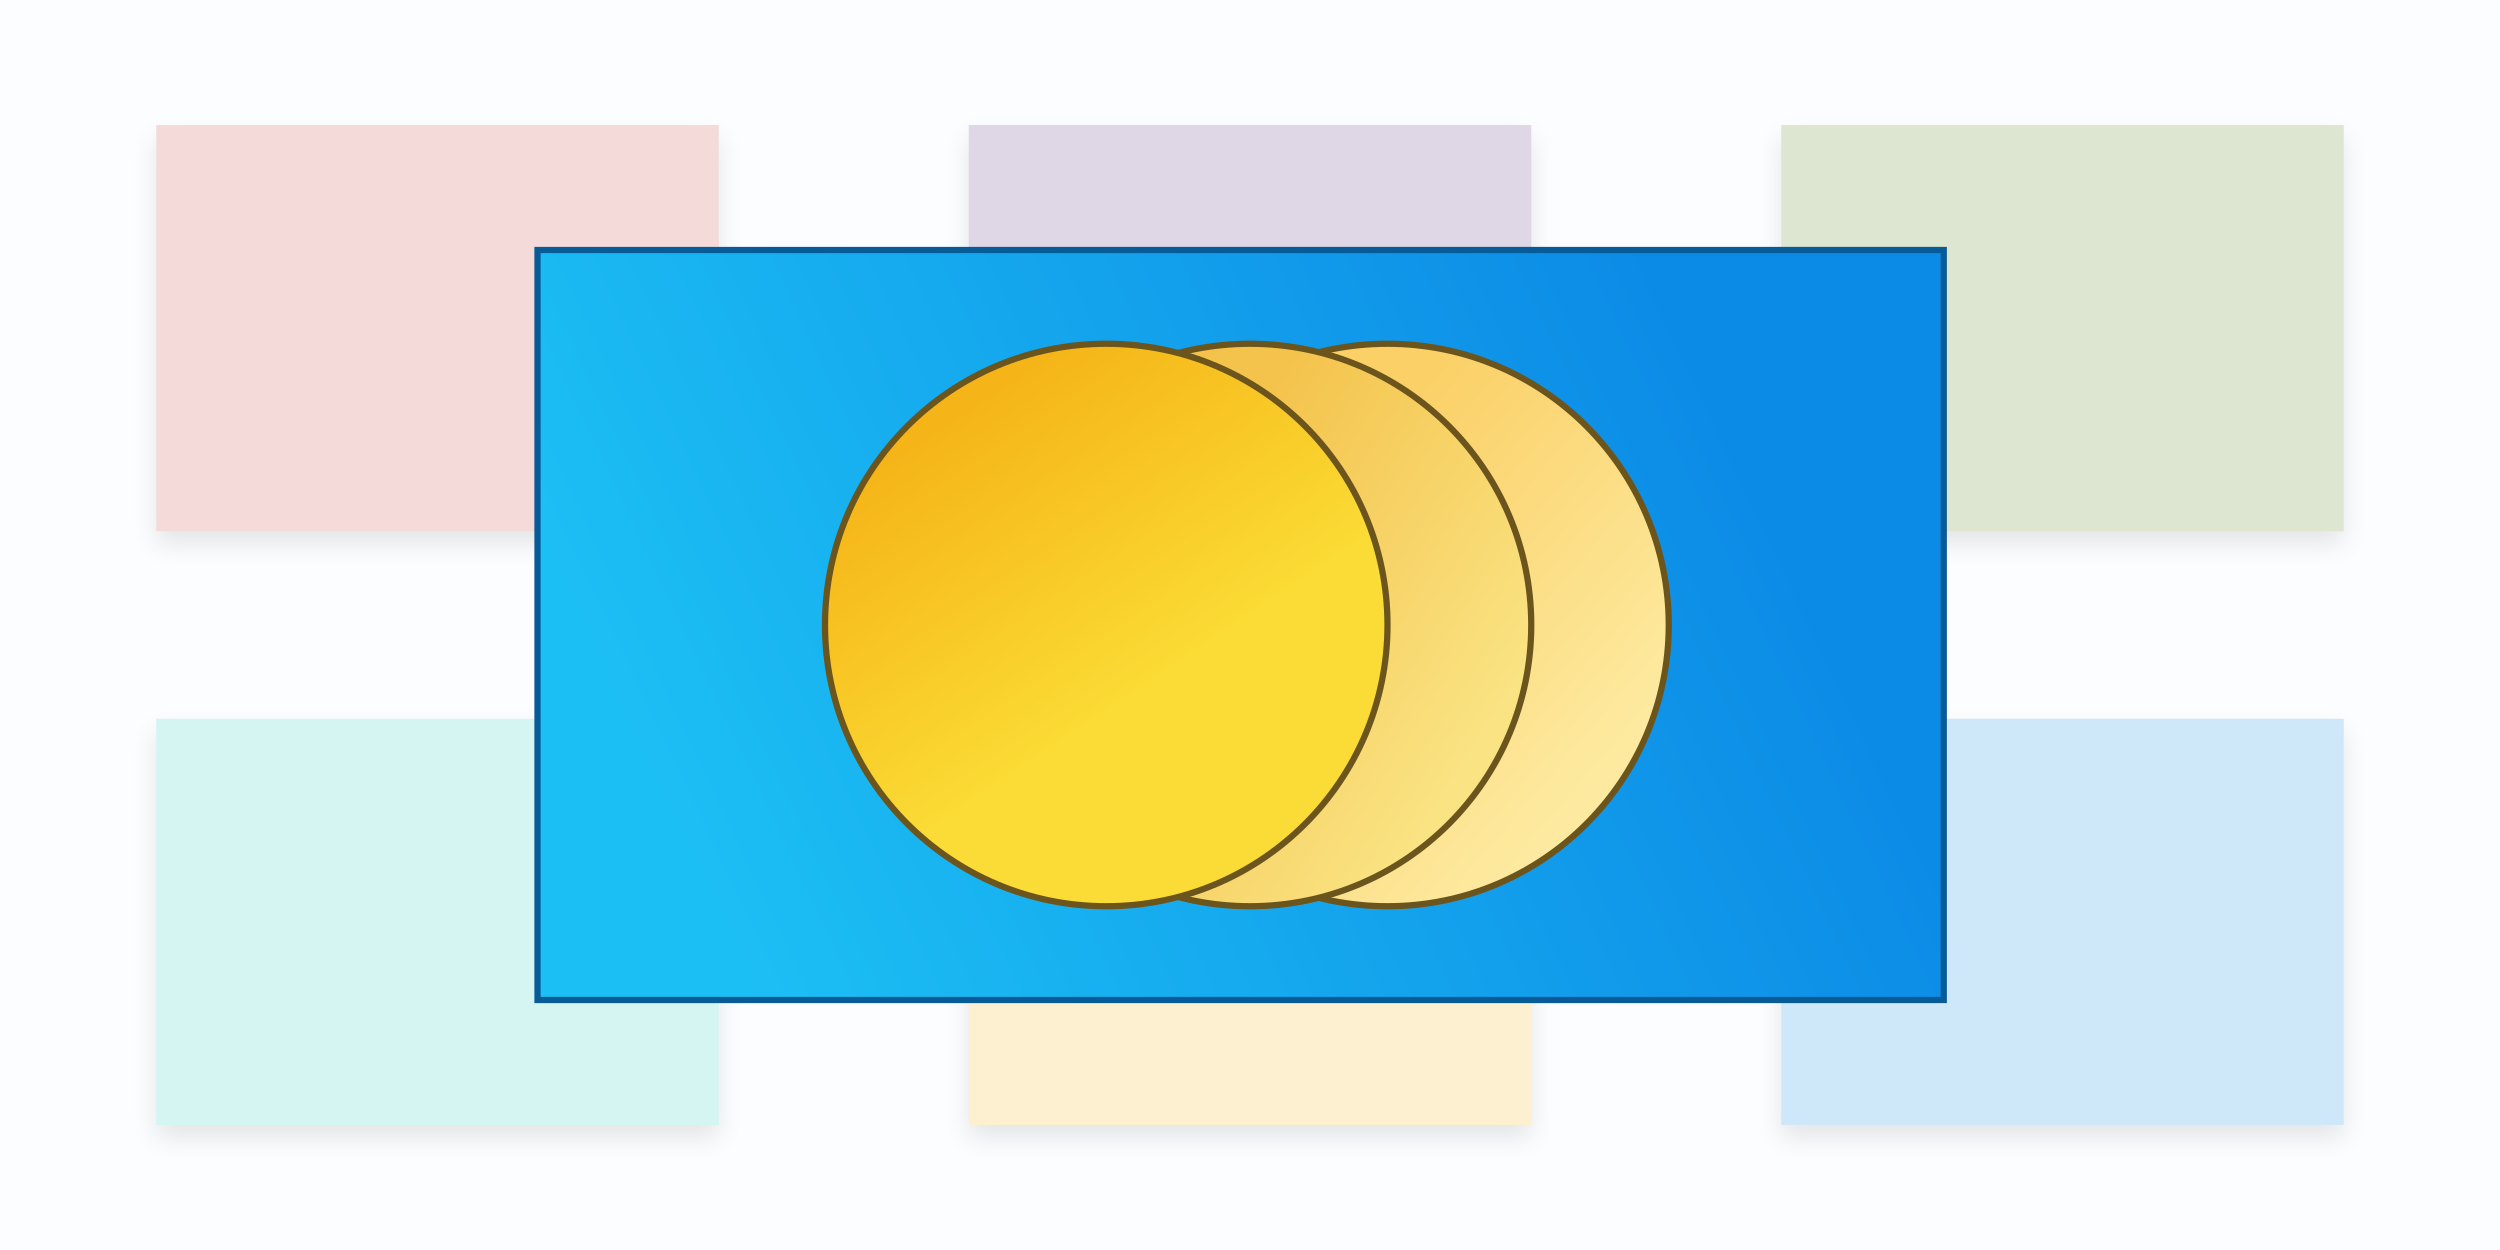
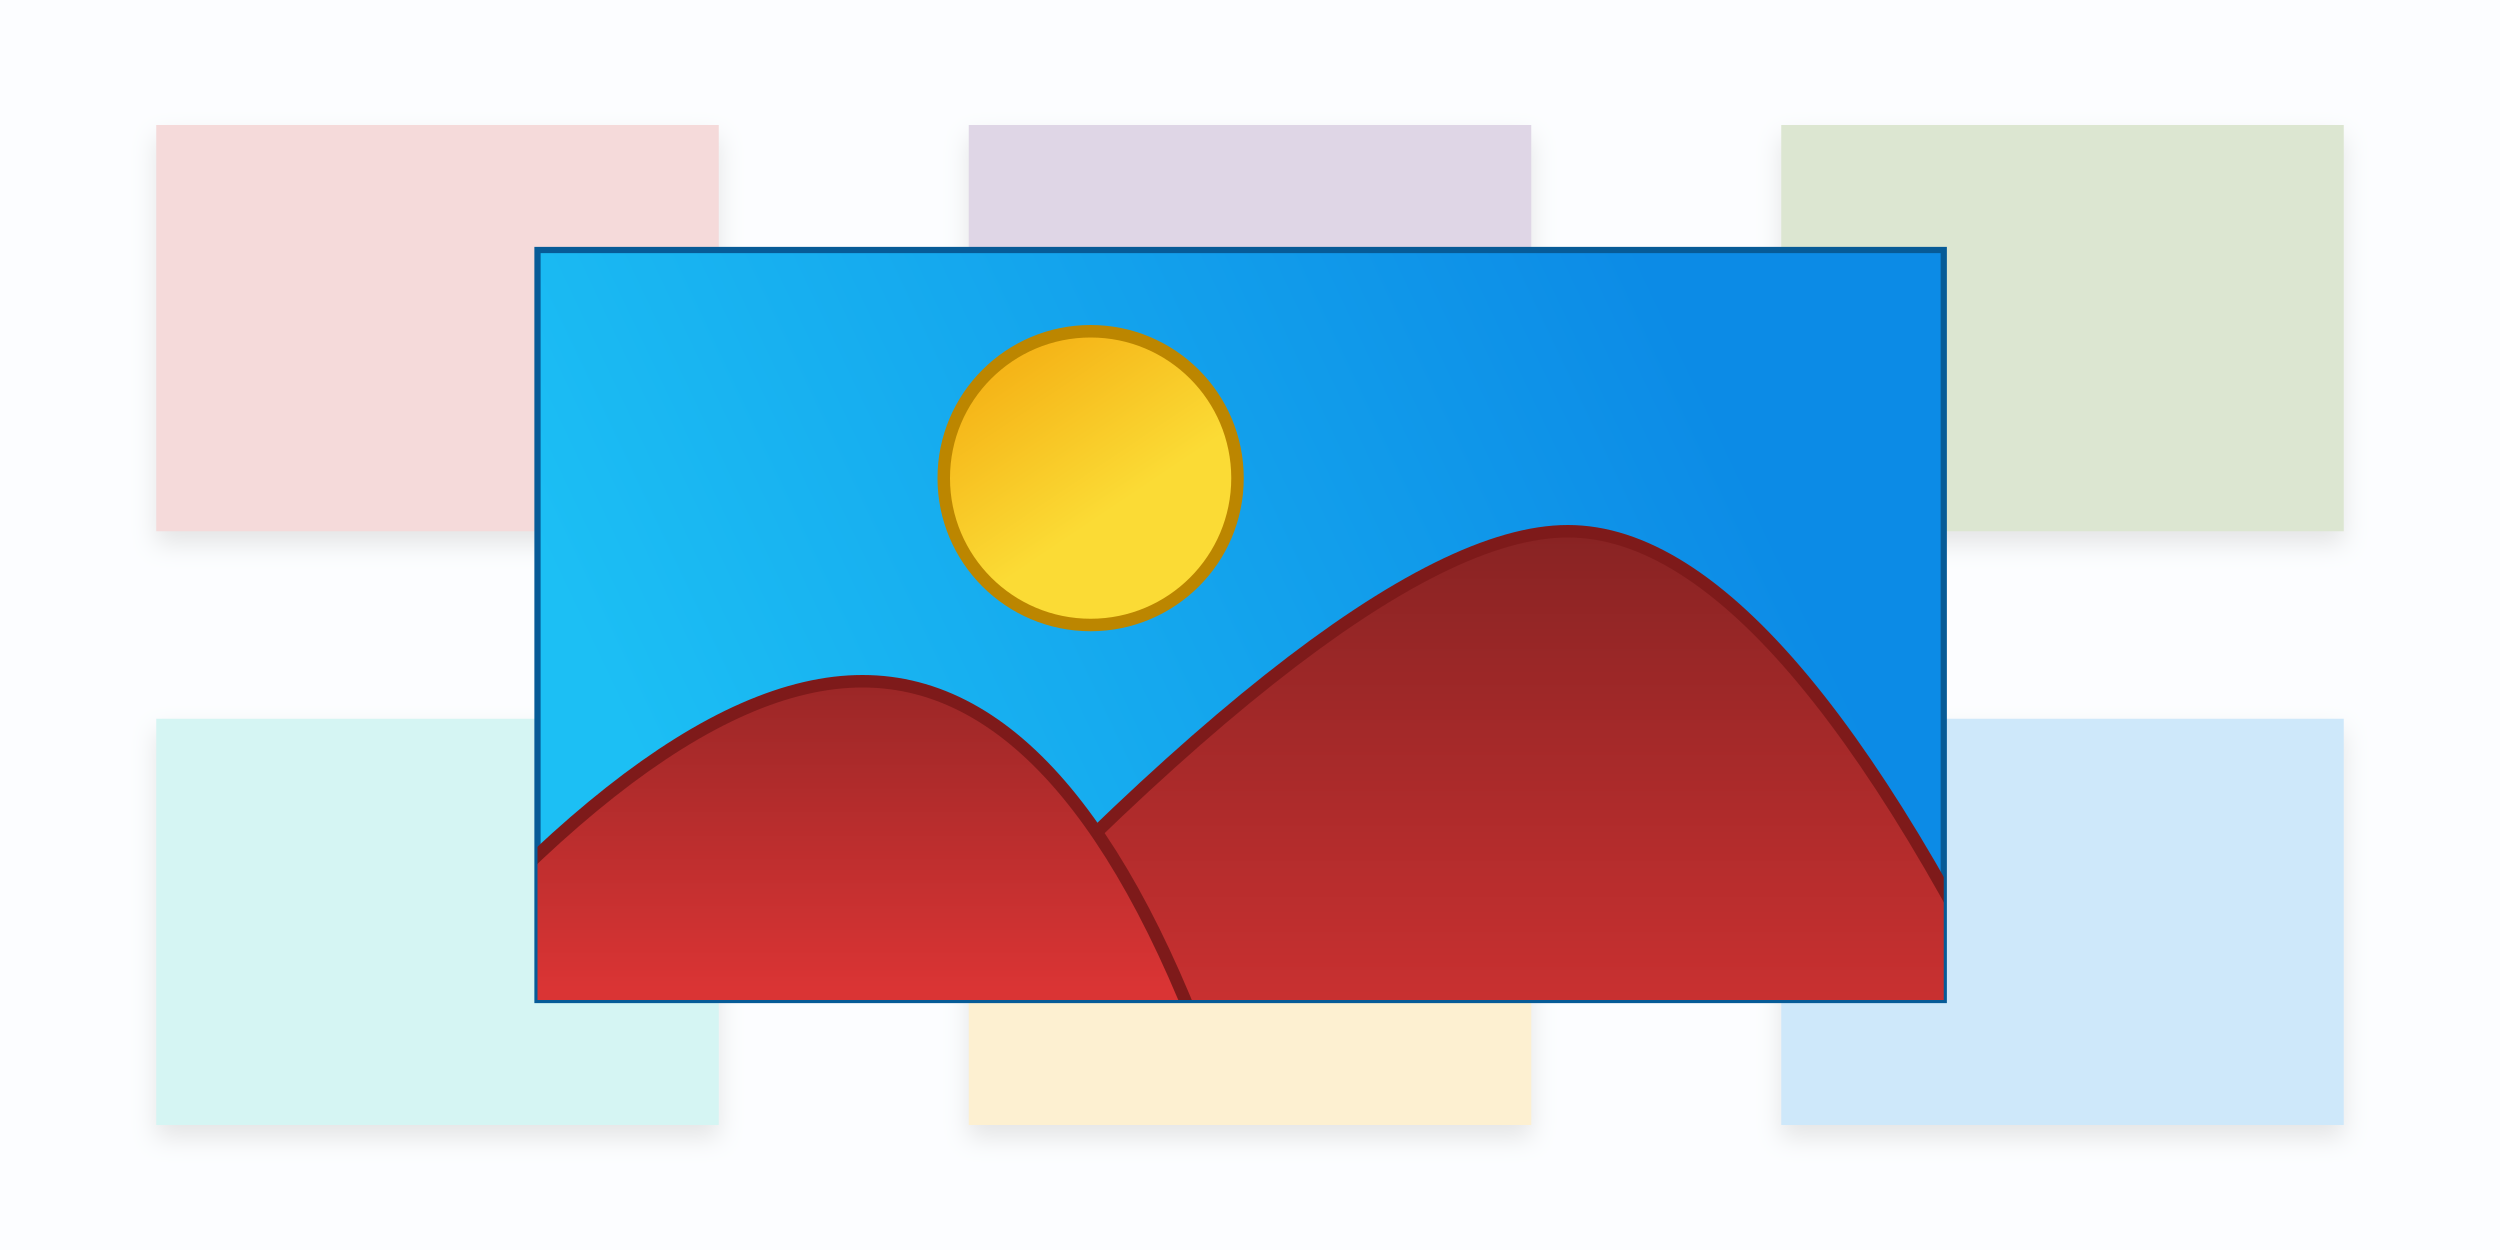
<svg xmlns="http://www.w3.org/2000/svg" xmlns:xlink="http://www.w3.org/1999/xlink" width="400px" height="200px" viewBox="0 0 400 200" version="1.1">
  <defs>
    <rect id="path-1" x="25" y="20" width="90" height="65" />
    <filter x="-7.8%" y="-7.7%" width="115.6%" height="121.5%" filterUnits="objectBoundingBox" id="filter-2">
      <feOffset dx="0" dy="2" in="SourceAlpha" result="shadowOffsetOuter1" />
      <feGaussianBlur stdDeviation="2" in="shadowOffsetOuter1" result="shadowBlurOuter1" />
      <feColorMatrix values="0 0 0 0 0   0 0 0 0 0   0 0 0 0 0  0 0 0 0.5 0" type="matrix" in="shadowBlurOuter1" />
    </filter>
    <rect id="path-3" x="155" y="20" width="90" height="65" />
    <filter x="-7.8%" y="-7.7%" width="115.6%" height="121.5%" filterUnits="objectBoundingBox" id="filter-4">
      <feOffset dx="0" dy="2" in="SourceAlpha" result="shadowOffsetOuter1" />
      <feGaussianBlur stdDeviation="2" in="shadowOffsetOuter1" result="shadowBlurOuter1" />
      <feColorMatrix values="0 0 0 0 0   0 0 0 0 0   0 0 0 0 0  0 0 0 0.5 0" type="matrix" in="shadowBlurOuter1" />
    </filter>
    <rect id="path-5" x="285" y="20" width="90" height="65" />
    <filter x="-7.8%" y="-7.7%" width="115.6%" height="121.5%" filterUnits="objectBoundingBox" id="filter-6">
      <feOffset dx="0" dy="2" in="SourceAlpha" result="shadowOffsetOuter1" />
      <feGaussianBlur stdDeviation="2" in="shadowOffsetOuter1" result="shadowBlurOuter1" />
      <feColorMatrix values="0 0 0 0 0   0 0 0 0 0   0 0 0 0 0  0 0 0 0.5 0" type="matrix" in="shadowBlurOuter1" />
    </filter>
    <rect id="path-7" x="25" y="115" width="90" height="65" />
    <filter x="-7.8%" y="-7.7%" width="115.6%" height="121.5%" filterUnits="objectBoundingBox" id="filter-8">
      <feOffset dx="0" dy="2" in="SourceAlpha" result="shadowOffsetOuter1" />
      <feGaussianBlur stdDeviation="2" in="shadowOffsetOuter1" result="shadowBlurOuter1" />
      <feColorMatrix values="0 0 0 0 0   0 0 0 0 0   0 0 0 0 0  0 0 0 0.5 0" type="matrix" in="shadowBlurOuter1" />
    </filter>
    <rect id="path-9" x="155" y="115" width="90" height="65" />
    <filter x="-7.8%" y="-7.7%" width="115.6%" height="121.5%" filterUnits="objectBoundingBox" id="filter-10">
      <feOffset dx="0" dy="2" in="SourceAlpha" result="shadowOffsetOuter1" />
      <feGaussianBlur stdDeviation="2" in="shadowOffsetOuter1" result="shadowBlurOuter1" />
      <feColorMatrix values="0 0 0 0 0   0 0 0 0 0   0 0 0 0 0  0 0 0 0.5 0" type="matrix" in="shadowBlurOuter1" />
    </filter>
    <rect id="path-11" x="285" y="115" width="90" height="65" />
    <filter x="-7.8%" y="-7.7%" width="115.6%" height="121.5%" filterUnits="objectBoundingBox" id="filter-12">
      <feOffset dx="0" dy="2" in="SourceAlpha" result="shadowOffsetOuter1" />
      <feGaussianBlur stdDeviation="2" in="shadowOffsetOuter1" result="shadowBlurOuter1" />
      <feColorMatrix values="0 0 0 0 0   0 0 0 0 0   0 0 0 0 0  0 0 0 0.5 0" type="matrix" in="shadowBlurOuter1" />
    </filter>
    <linearGradient x1="5.242%" y1="62.014%" x2="89.102%" y2="40.504%" id="linearGradient-13">
      <stop stop-color="#1CBFF4" offset="0%" />
      <stop stop-color="#0C8BE6" offset="100%" />
    </linearGradient>
-     <linearGradient x1="89.043%" y1="75.512%" x2="36.15%" y2="30.072%" id="linearGradient-14">
-       <stop stop-color="#FDEAA0" offset="0%" />
-       <stop stop-color="#FBD067" offset="100%" />
-     </linearGradient>
-     <linearGradient x1="90.162%" y1="72.508%" x2="35.014%" y2="37.777%" id="linearGradient-15">
-       <stop stop-color="#FAE383" offset="0%" />
-       <stop stop-color="#F4C34C" offset="100%" />
-     </linearGradient>
+     <rect id="path-14" x="86" y="40" width="225" height="120" />
    <linearGradient x1="50%" y1="65.676%" x2="17.131%" y2="16.798%" id="linearGradient-16">
      <stop stop-color="#FBDB35" offset="0%" />
      <stop stop-color="#F5B518" offset="100%" />
+     </linearGradient>
+     <linearGradient x1="50%" y1="-30.345%" x2="50%" y2="100%" id="linearGradient-17">
+       <stop stop-color="#6F1E1E" offset="0%" />
+       <stop stop-color="#DA3434" offset="100%" />
+     </linearGradient>
+     <linearGradient x1="50%" y1="-47.527%" x2="50%" y2="69.241%" id="linearGradient-18">
+       <stop stop-color="#6F1E1E" offset="0%" />
+       <stop stop-color="#DA3434" offset="100%" />
    </linearGradient>
  </defs>
  <g id="image-gallery" stroke="none" stroke-width="1" fill="none" fill-rule="evenodd">
    <rect fill="#F0F7FE" x="0" y="0" width="400" height="200" />
    <g id="Rectangle">
      <use fill="black" fill-opacity="1" filter="url(#filter-2)" xlink:href="#path-1" />
      <use fill="#CB4545" fill-rule="evenodd" xlink:href="#path-1" />
    </g>
    <g id="Rectangle">
      <use fill="black" fill-opacity="1" filter="url(#filter-4)" xlink:href="#path-3" />
      <use fill="#603381" fill-rule="evenodd" xlink:href="#path-3" />
    </g>
    <g id="Rectangle">
      <use fill="black" fill-opacity="1" filter="url(#filter-6)" xlink:href="#path-5" />
      <use fill="#528317" fill-rule="evenodd" xlink:href="#path-5" />
    </g>
    <g id="Rectangle">
      <use fill="black" fill-opacity="1" filter="url(#filter-8)" xlink:href="#path-7" />
      <use fill="#2CCEC5" fill-rule="evenodd" xlink:href="#path-7" />
    </g>
    <g id="Rectangle">
      <use fill="black" fill-opacity="1" filter="url(#filter-10)" xlink:href="#path-9" />
      <use fill="#F5B518" fill-rule="evenodd" xlink:href="#path-9" />
    </g>
    <g id="Rectangle">
      <use fill="black" fill-opacity="1" filter="url(#filter-12)" xlink:href="#path-11" />
      <use fill="#0C8BE6" fill-rule="evenodd" xlink:href="#path-11" />
    </g>
    <rect id="Rectangle" fill-opacity="0.8" fill="#FFFFFF" x="0" y="0" width="400" height="200" />
-     <rect id="Rectangle" stroke="#075B97" fill="url(#linearGradient-13)" x="86" y="40" width="225" height="120" />
-     <circle id="Oval" stroke="#6B551D" fill="url(#linearGradient-14)" cx="222" cy="100" r="45" />
-     <circle id="Oval" stroke="#6B551D" fill="url(#linearGradient-15)" cx="200" cy="100" r="45" />
-     <circle id="Oval" stroke="#6B551D" fill="url(#linearGradient-16)" cx="177" cy="100" r="45" />
+     <mask id="mask-15" fill="white">
+       <use xlink:href="#path-14" />
+     </mask>
+     <use id="Rectangle" stroke="#075B97" fill="url(#linearGradient-13)" xlink:href="#path-14" />
+     <circle id="Oval" stroke="#BC8600" stroke-width="2" fill="url(#linearGradient-16)" mask="url(#mask-15)" cx="174.5" cy="76.5" r="23.5" />
+     <path d="M250.859,85 C274.692,85 301.073,116.667 330,180 L131,180 C187.073,116.667 227.026,85 250.859,85 Z" id="Triangle" stroke="#7E1A1A" stroke-width="2" fill="url(#linearGradient-17)" mask="url(#mask-15)" />
+     <path d="M138,109 C161.807,109 181.474,132.667 197,180 L48,180 C84.193,132.667 114.193,109 138,109 Z" id="Triangle" stroke="#7E1A1A" stroke-width="2" fill="url(#linearGradient-18)" mask="url(#mask-15)" />
  </g>
</svg>
